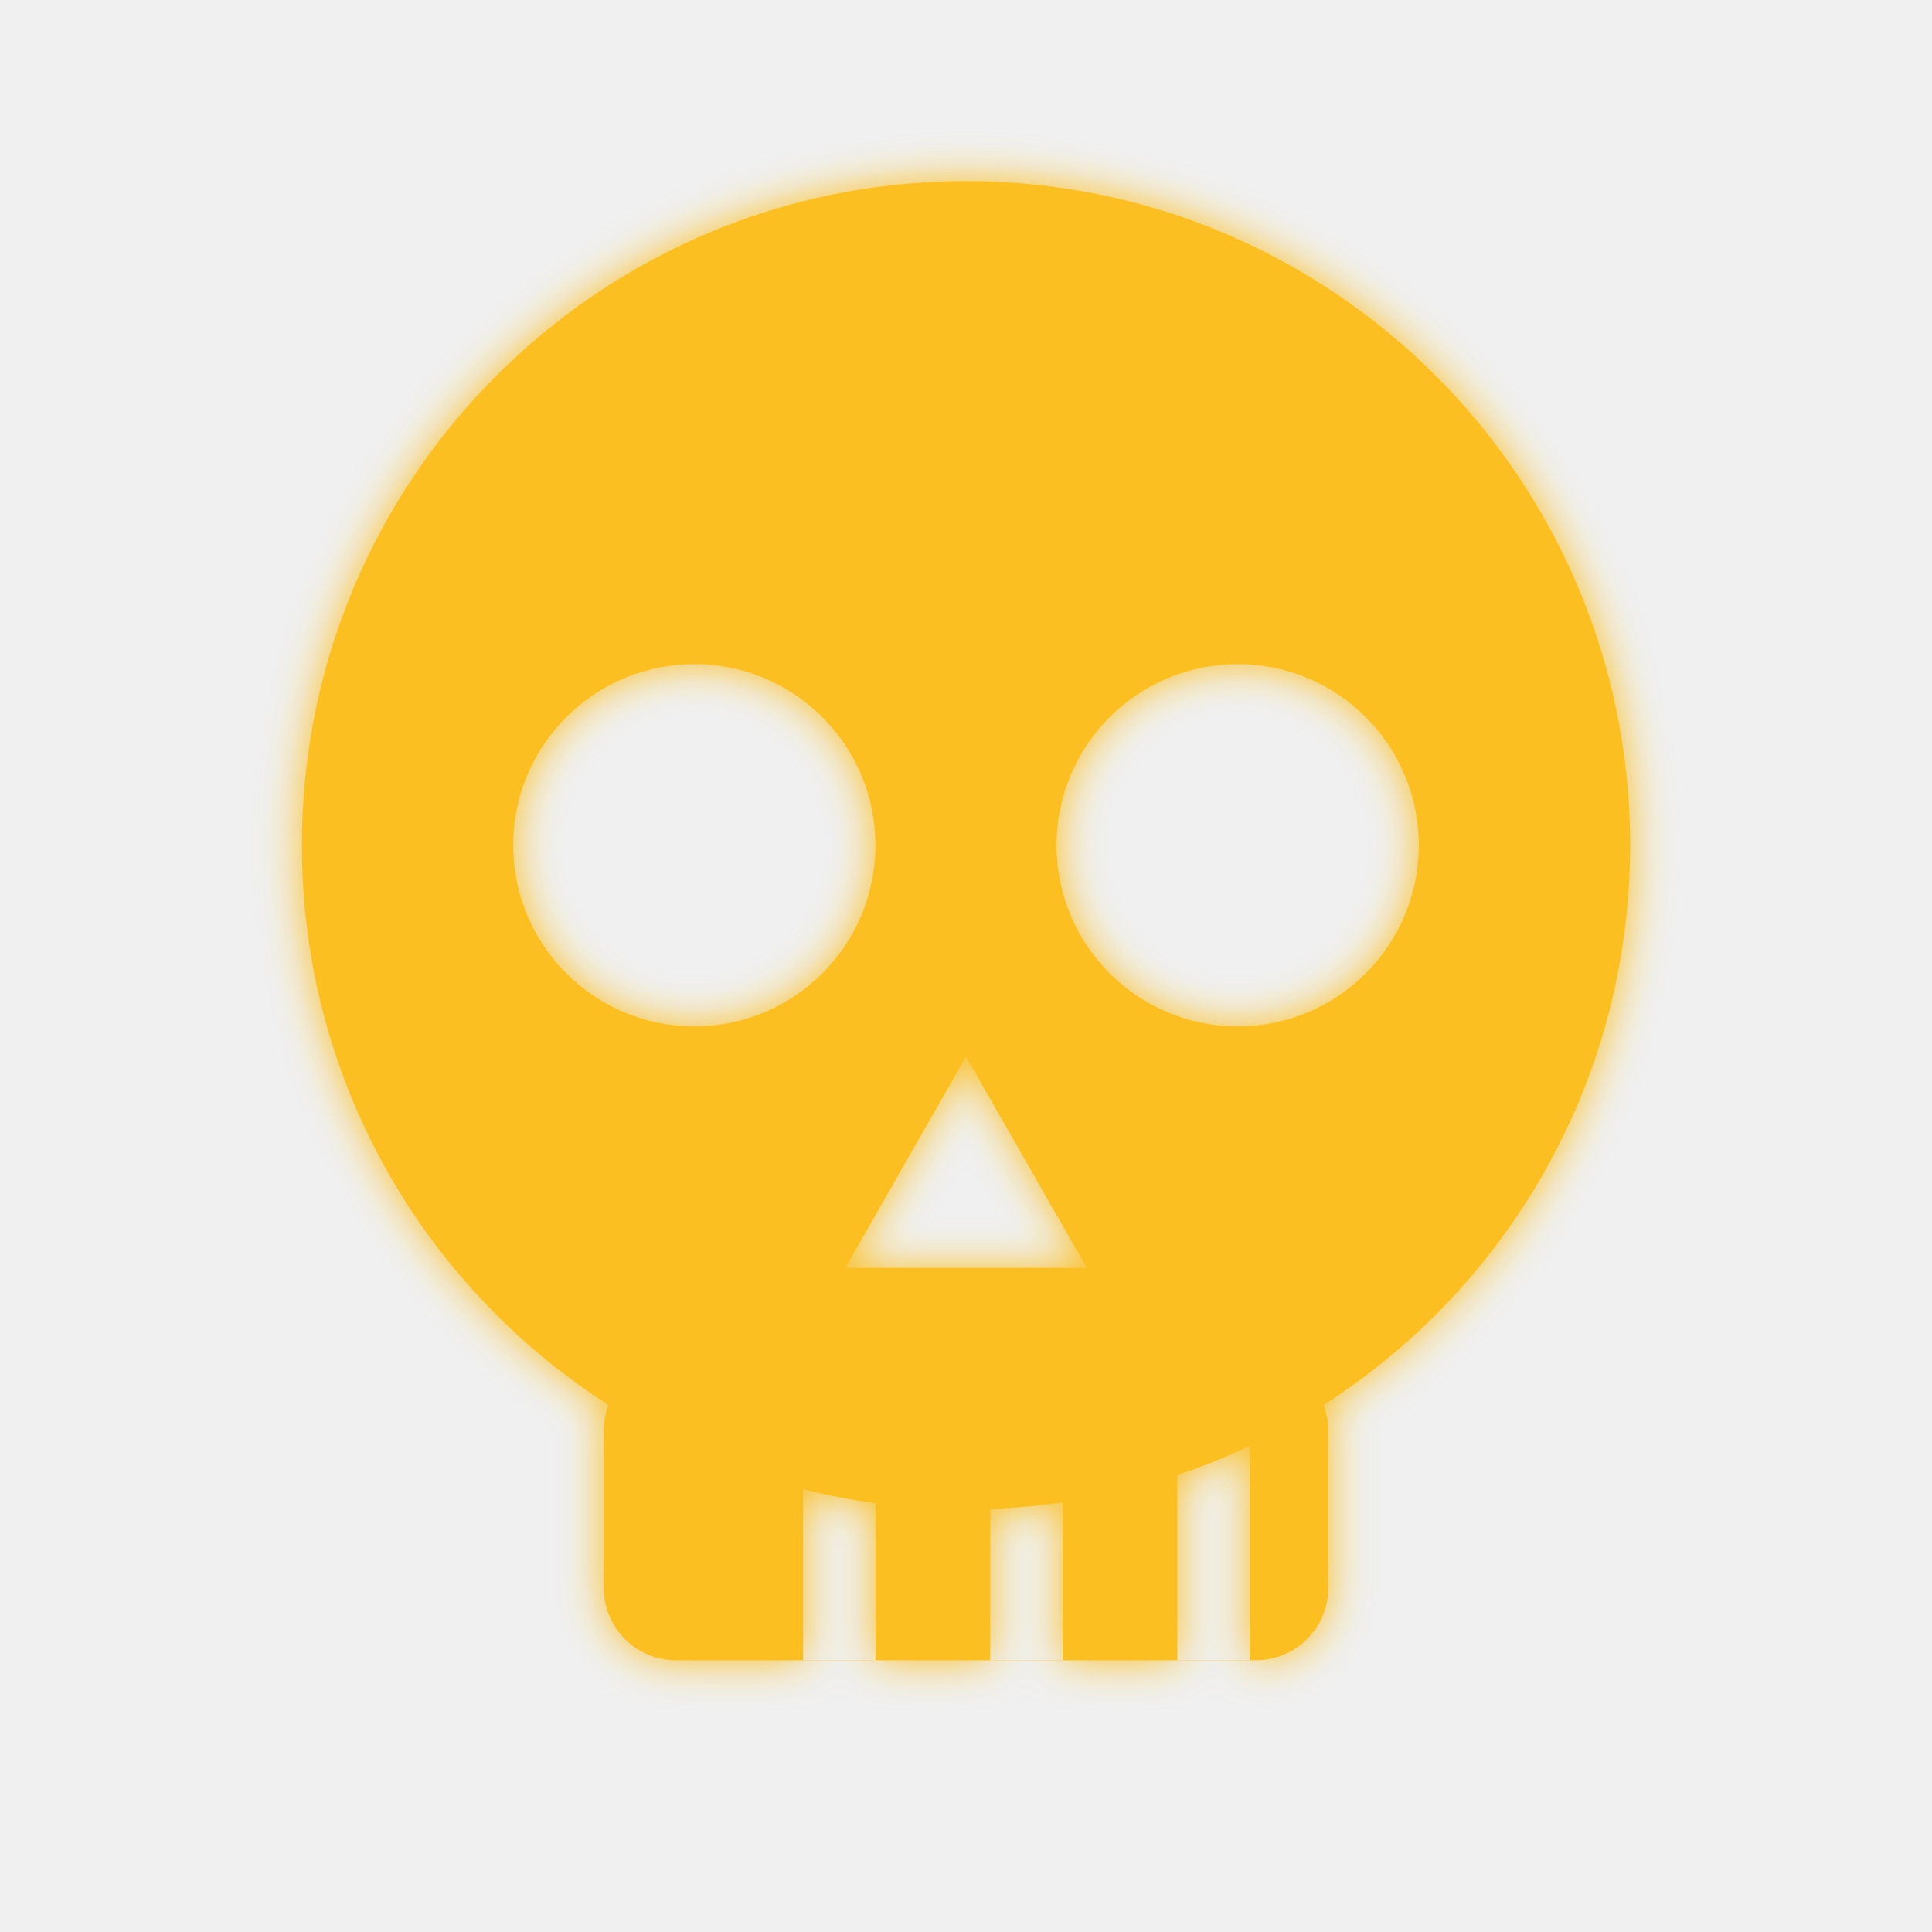
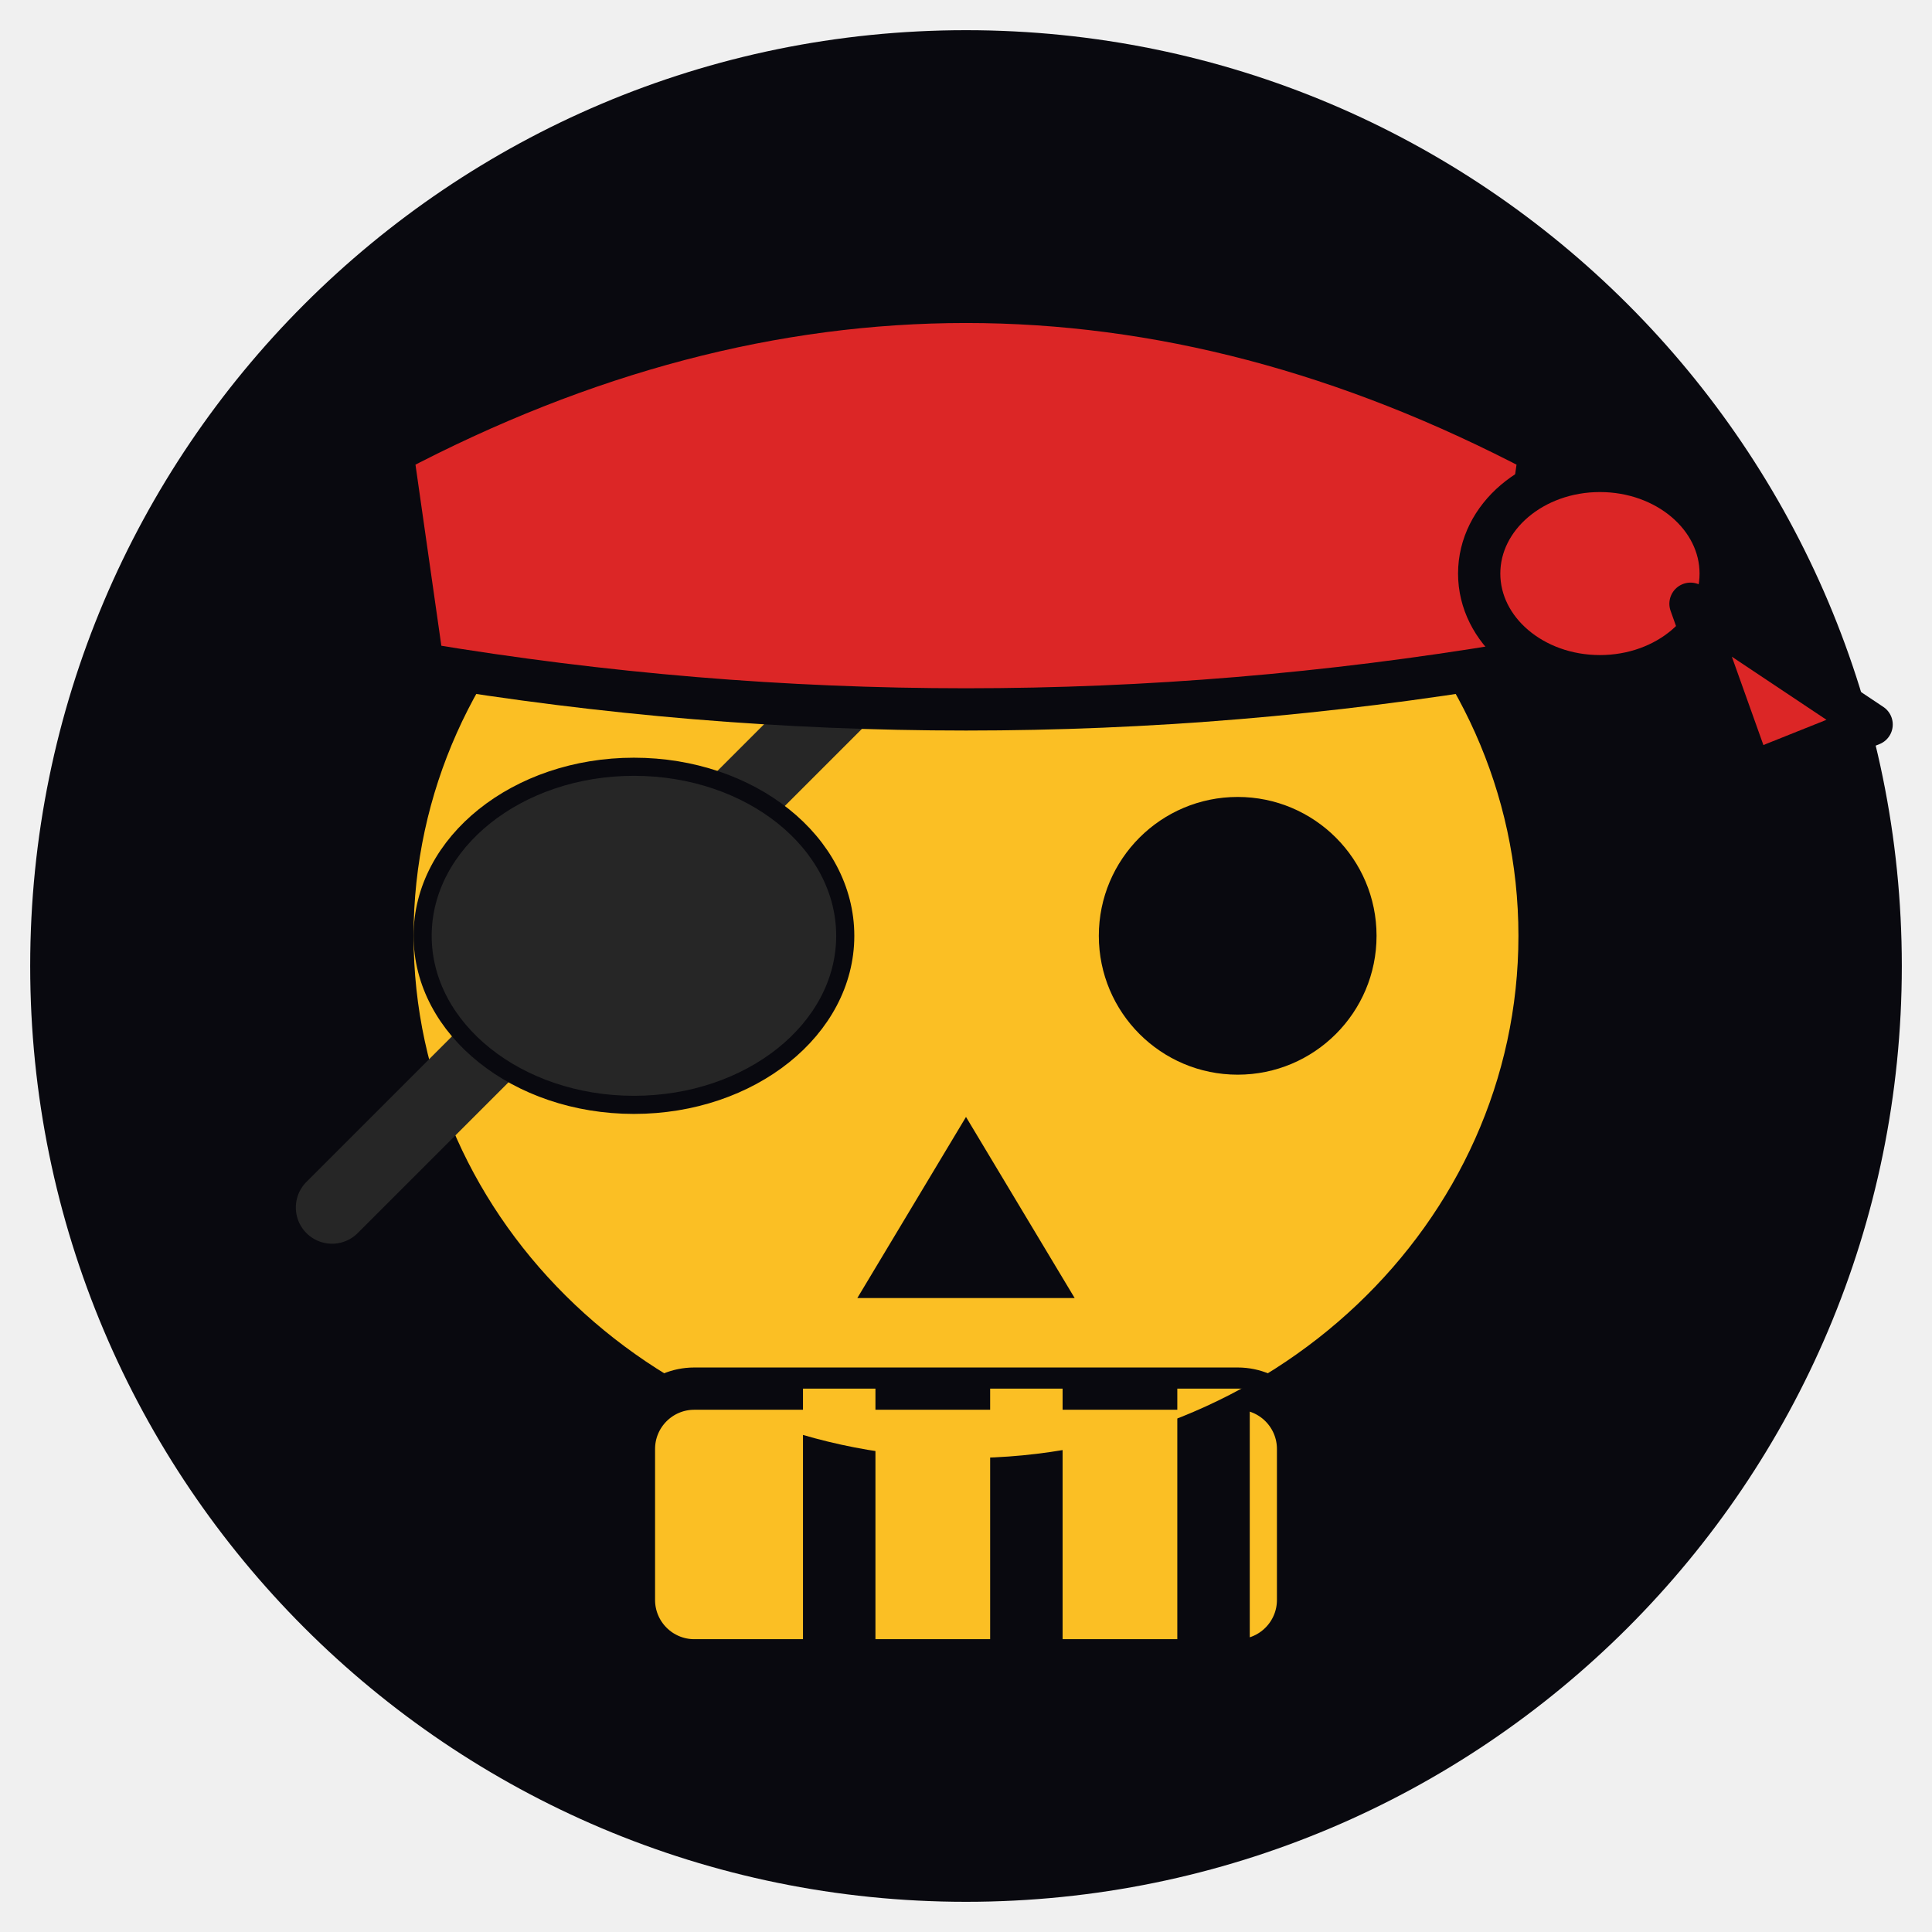
<svg xmlns="http://www.w3.org/2000/svg" viewBox="0 0 32 32">
  <defs>
-     <filter id="g" x="-50%" y="-50%" width="200%" height="200%">
-       <feGaussianBlur stdDeviation="0.35" result="b" />
-       <feMerge>
-         <feMergeNode in="b" />
-         <feMergeNode in="SourceGraphic" />
-       </feMerge>
-     </filter>
-     <mask id="skull-holes">
+     <mask id="face">
      <rect width="32" height="32" fill="white" />
-       <circle cx="11.5" cy="14" r="3" fill="black" />
-       <circle cx="20.5" cy="14" r="3" fill="black" />
-       <path d="M 16 17.5 L 14 21 L 18 21 Z" fill="black" />
+       <circle cx="11.5" cy="15.5" r="2.3" fill="black" />
+       <circle cx="20.5" cy="15.5" r="2.3" fill="black" />
+       <path d="M 16 18.5 L 14.2 21.5 L 17.8 21.5 Z" fill="black" />
    </mask>
-     <mask id="teeth-gaps">
+     <mask id="teeth">
      <rect width="32" height="32" fill="white" />
-       <rect x="13.3" y="22.5" width="1.2" height="5" fill="black" />
-       <rect x="16.4" y="22.5" width="1.2" height="5" fill="black" />
-       <rect x="19.5" y="22.5" width="1.2" height="5" fill="black" />
+       <rect x="13.3" y="23" width="1.2" height="4.5" fill="black" />
+       <rect x="16.4" y="23" width="1.2" height="4.5" fill="black" />
+       <rect x="19.5" y="23" width="1.2" height="4.5" fill="black" />
    </mask>
  </defs>
-   <g filter="url(#g)" fill="#fbbf24">
-     <ellipse cx="16" cy="14" rx="11" ry="11" mask="url(#skull-holes)" />
-     <rect x="10" y="22.5" width="12" height="5" rx="1.2" mask="url(#teeth-gaps)" />
+   <circle cx="16" cy="16" r="15.5" fill="#09090f" />
+   <g stroke="#09090f" stroke-width="0.7" stroke-linejoin="round">
+     <ellipse cx="16" cy="15.5" rx="9.5" ry="9" fill="#fbbf24" mask="url(#face)" />
+     <rect x="10.5" y="23" width="11" height="4.5" rx="1" fill="#fbbf24" mask="url(#teeth)" />
+   </g>
+   <g>
+     <line x1="5.5" y1="20" x2="14.5" y2="11" stroke="#262626" stroke-width="1.2" stroke-linecap="round" />
+     <ellipse cx="10.5" cy="15.5" rx="3.5" ry="2.8" fill="#262626" stroke="#09090f" stroke-width="0.3" />
+   </g>
+   <g stroke="#09090f" stroke-width="0.7" stroke-linejoin="round" fill="#dc2626">
+     <path d="M 6.5 7.5 Q 16 2.5, 25.5 7.5 L 25 11 Q 16 12.5, 7 11 Z" />
+     <ellipse cx="26.5" cy="9.5" rx="2" ry="1.7" />
+     <path d="M 28 10 L 31 12 L 29 12.8 Z" />
  </g>
</svg>
